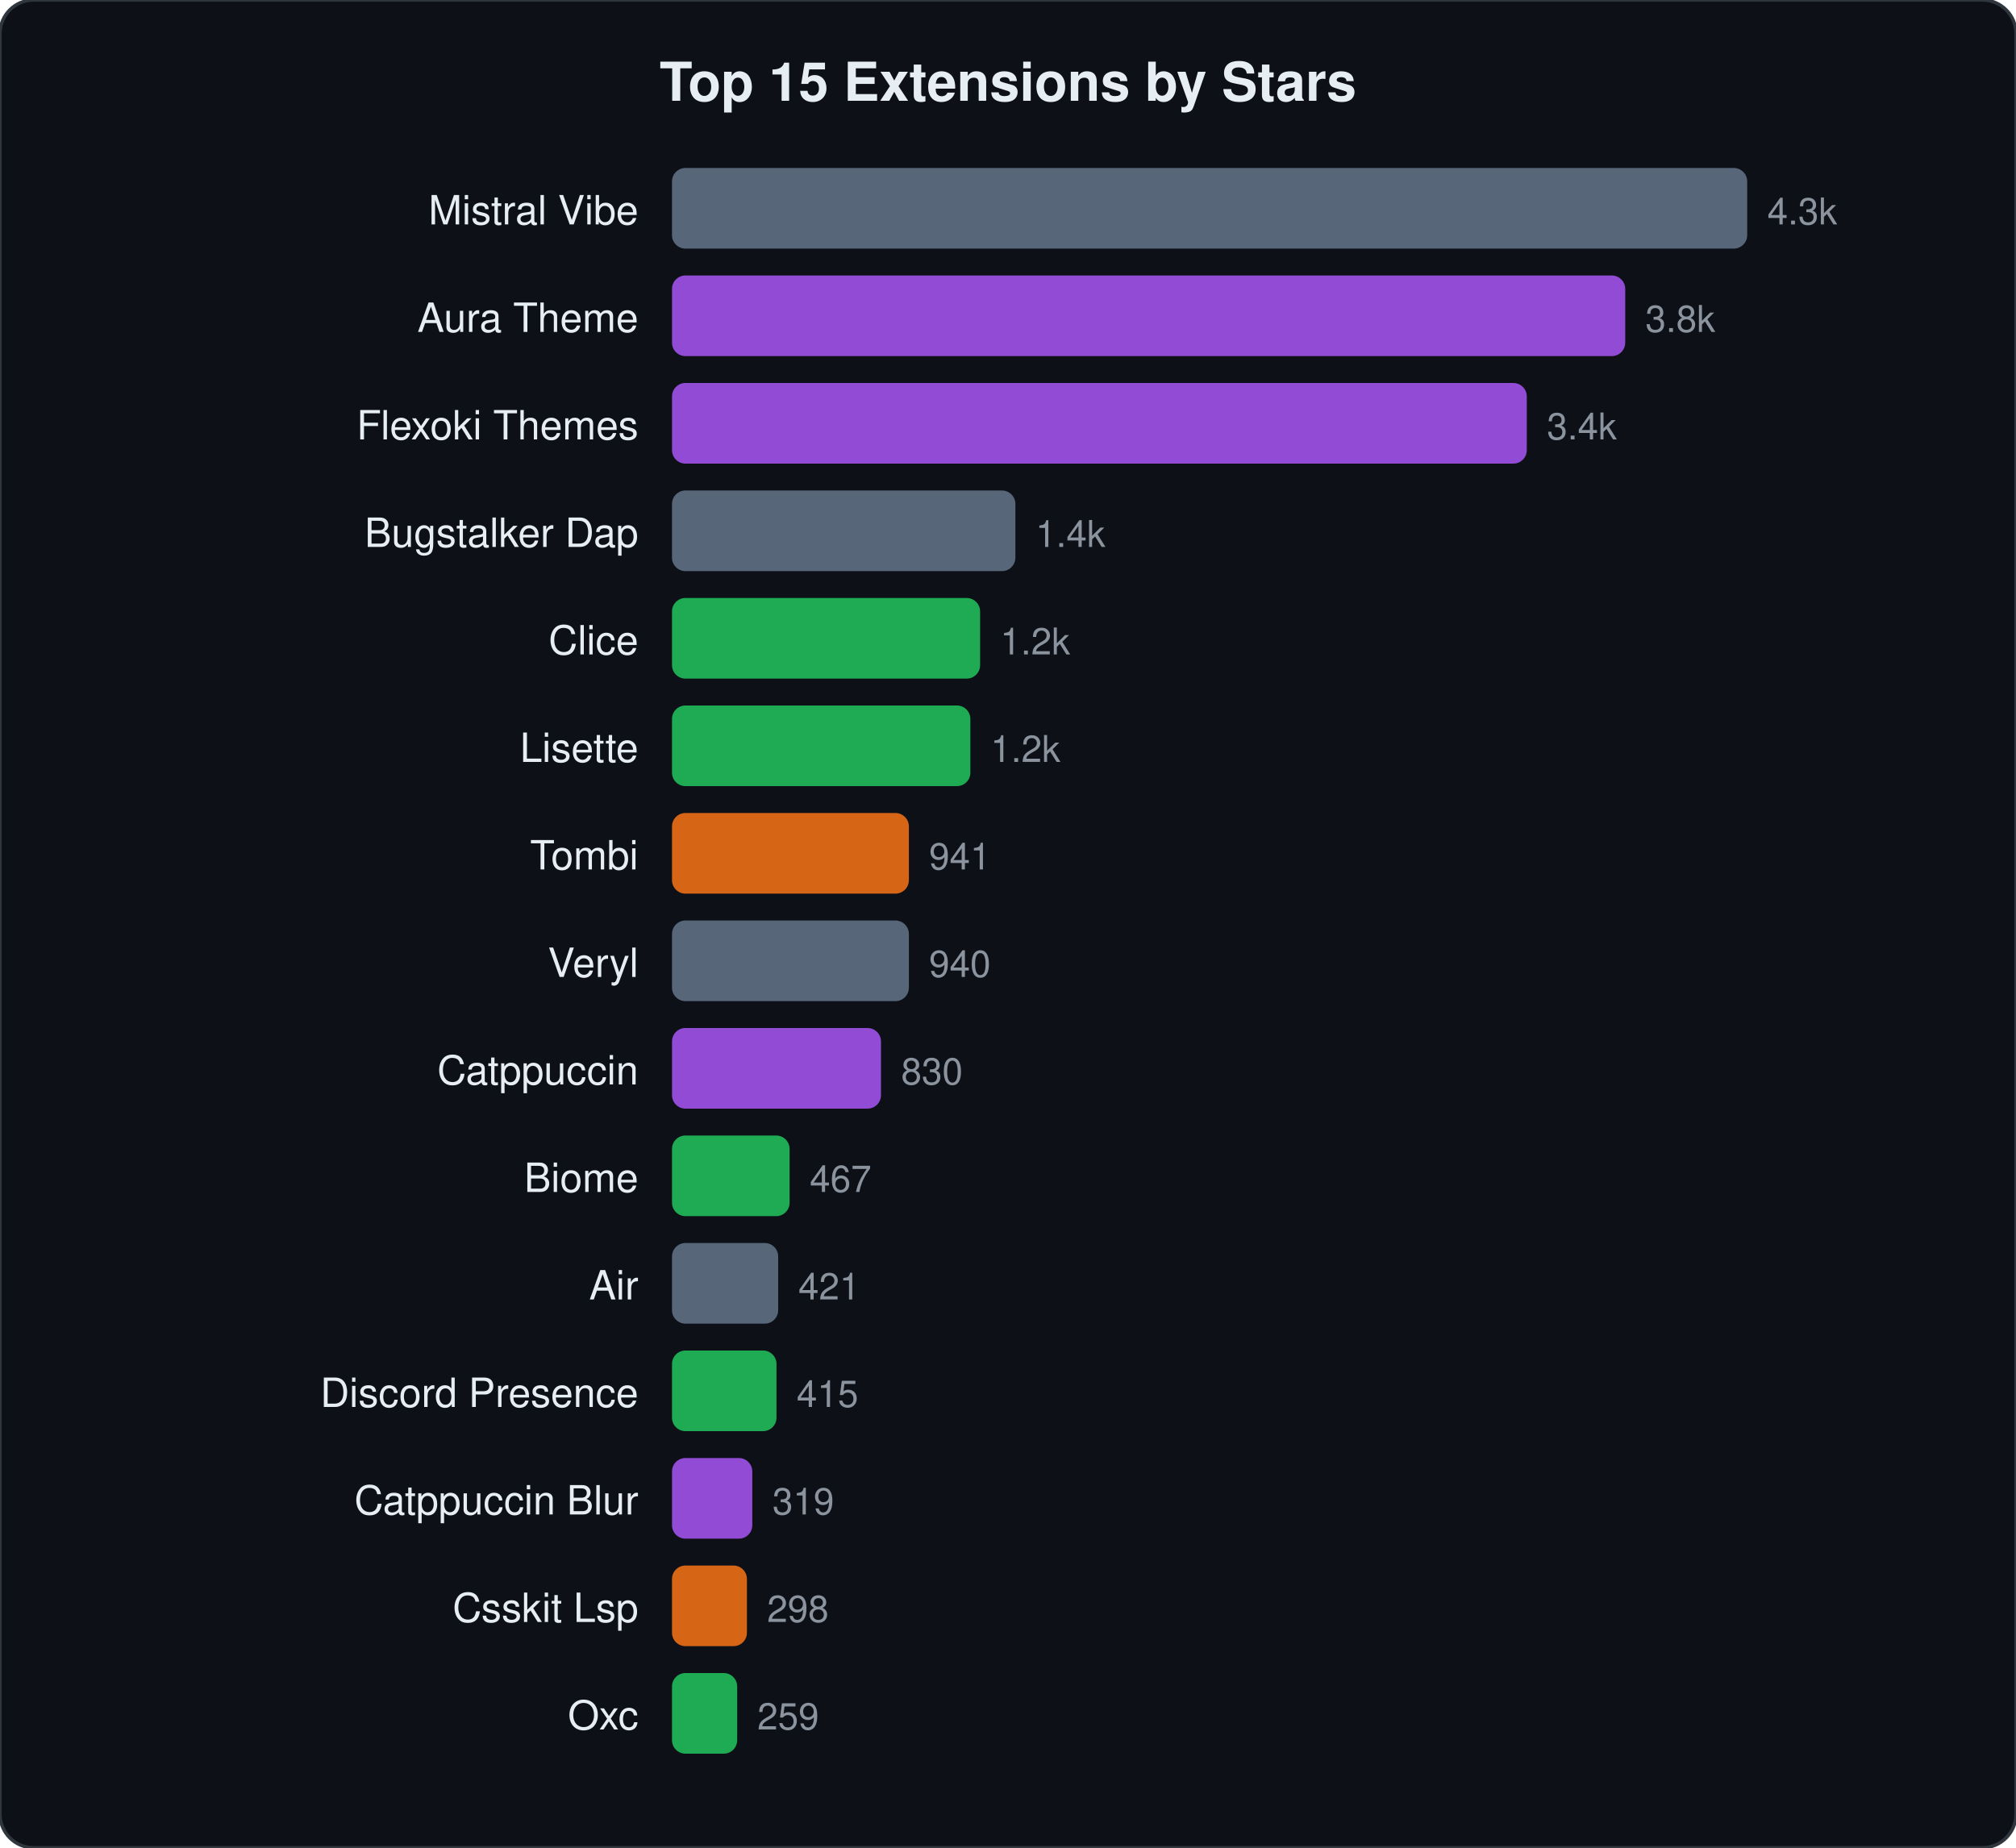
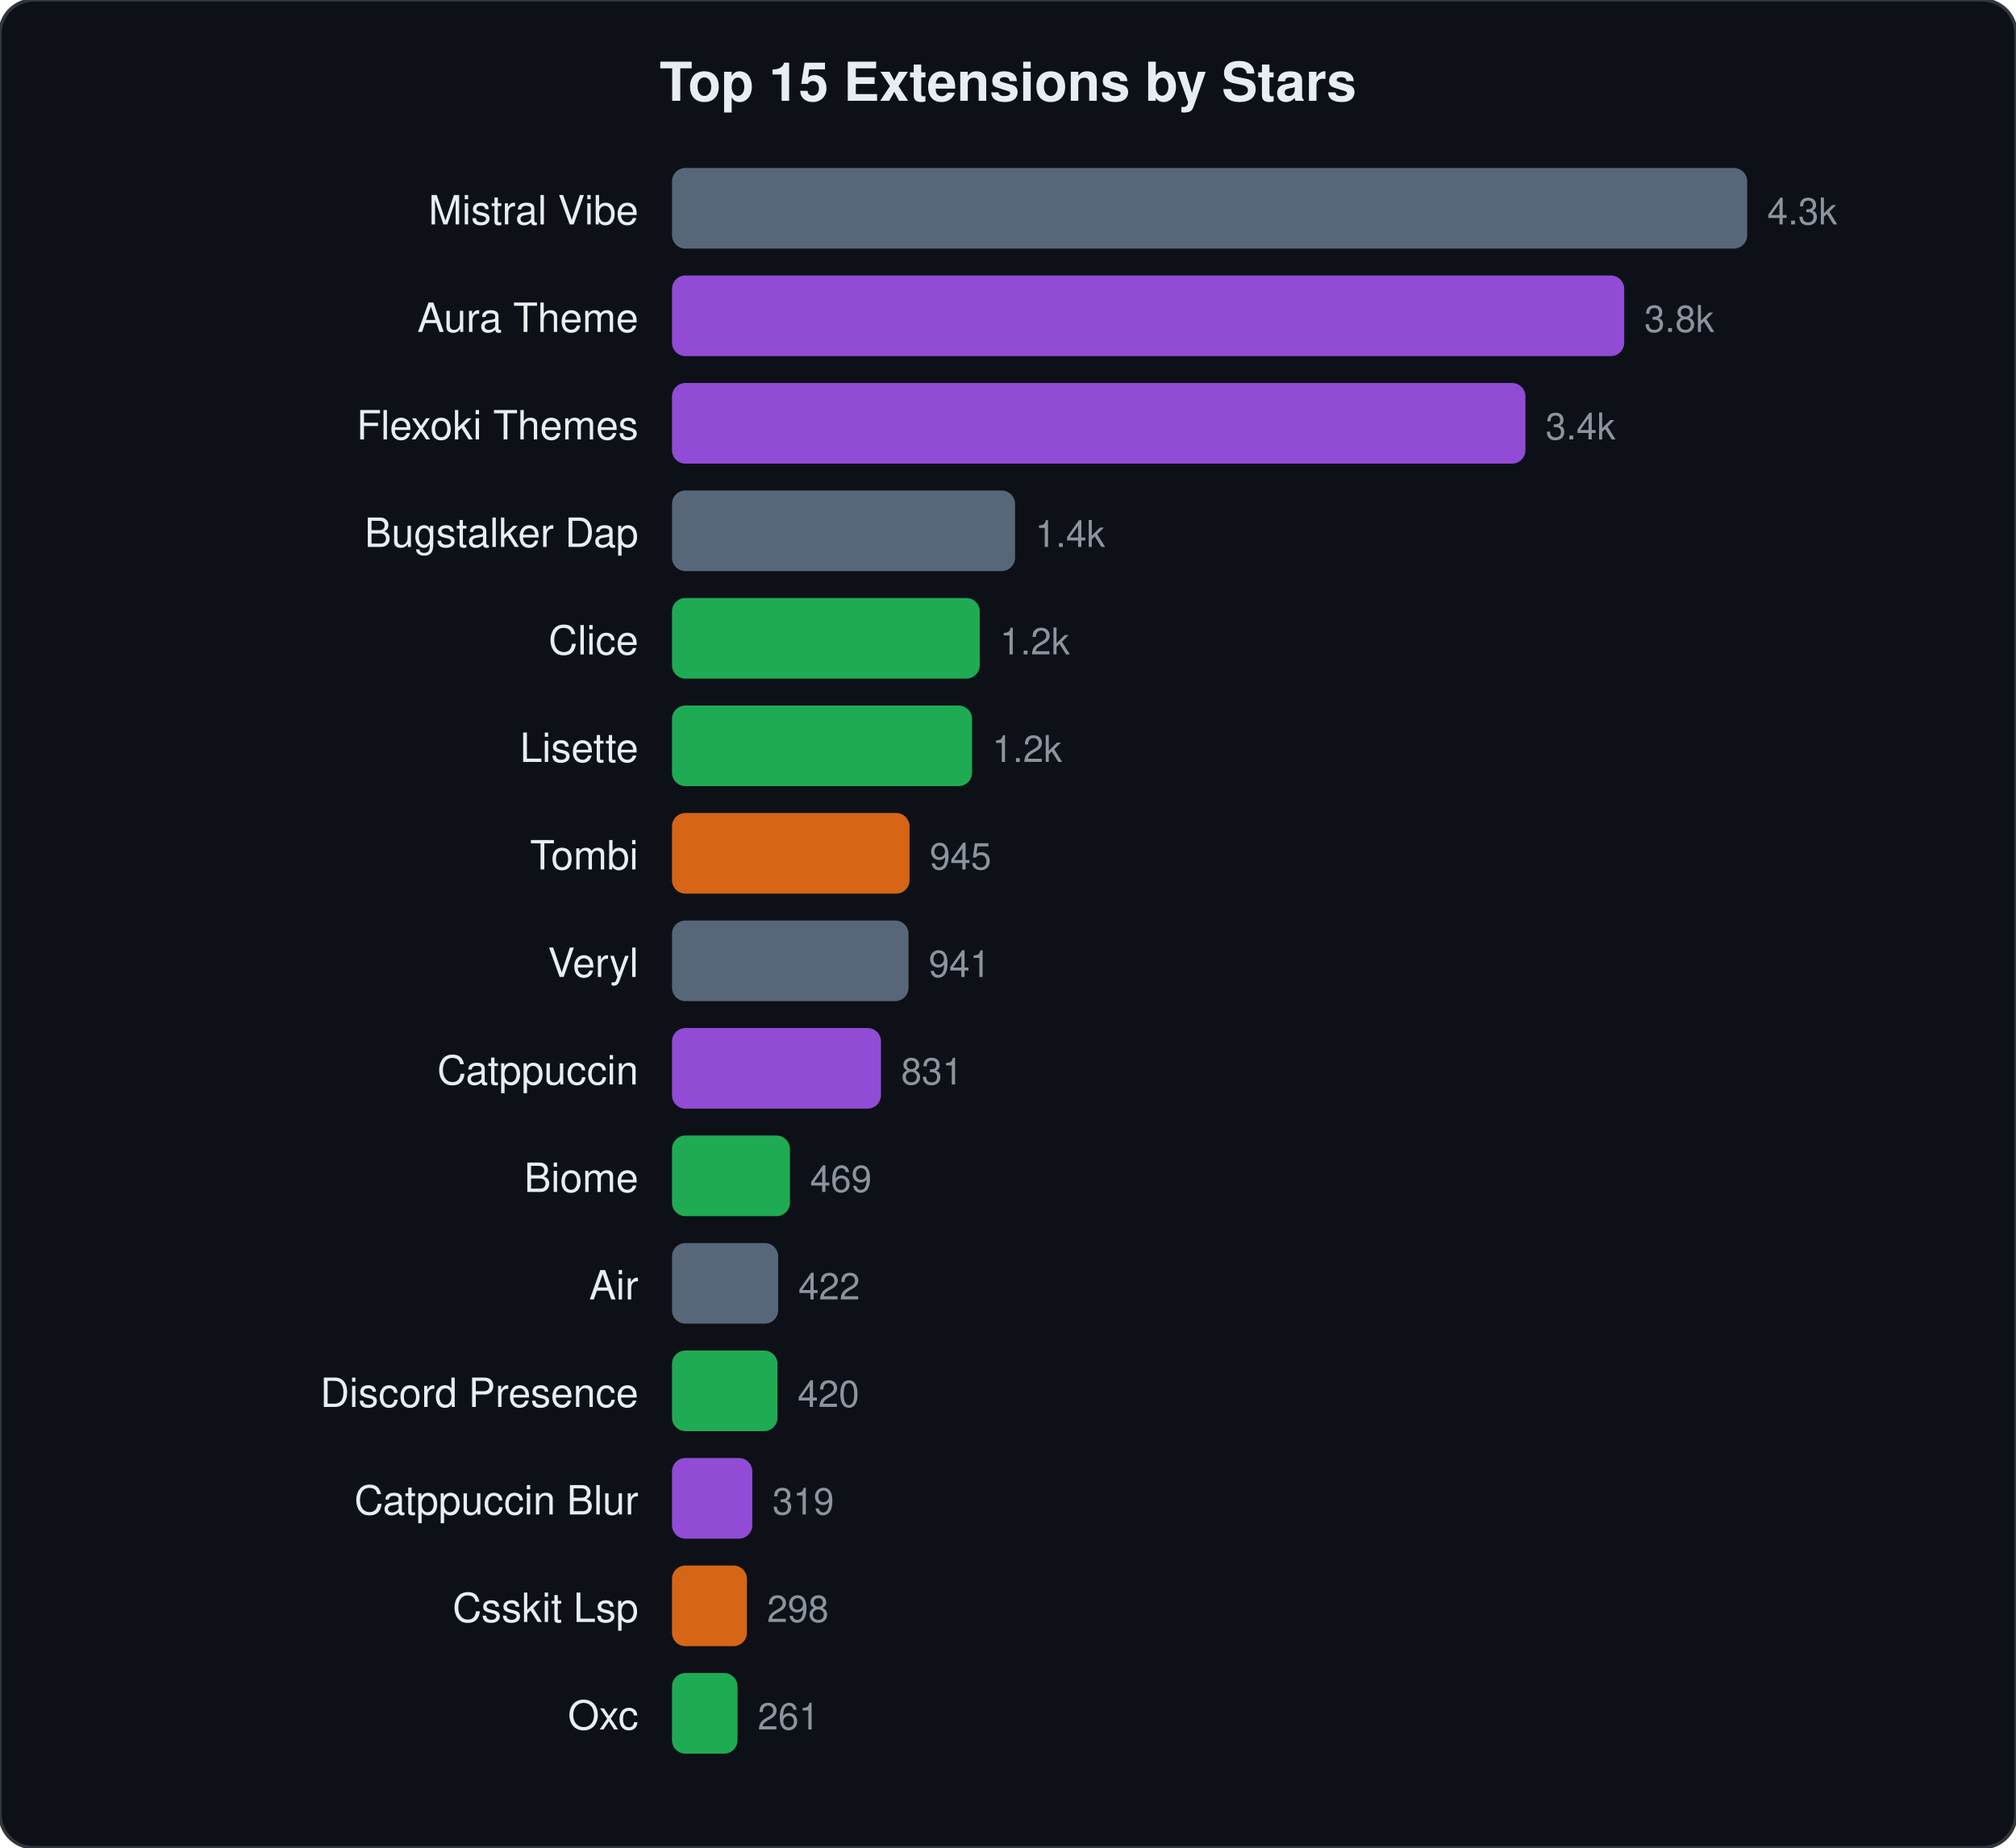
<svg xmlns="http://www.w3.org/2000/svg" viewBox="0 0 600 550" width="600" height="550">
  <style>text{font-family:-apple-system,BlinkMacSystemFont,"Segoe UI",Helvetica,Arial,sans-serif;fill:#e6edf3}.name{font-size:12px}.stars{font-size:11px;fill:#8b949e}.title{font-size:16px;font-weight:600}</style>
  <rect width="600" height="550" rx="10" fill="#0d1117" stroke="#30363d" stroke-width="1" />
  <text x="300" y="30" text-anchor="middle" class="title">Top 15 Extensions by Stars</text>
  <text x="190" y="66.8" text-anchor="end" class="name">Mistral Vibe</text>
  <rect x="200" y="50.0" width="320.0" height="24" rx="4" fill="#64748b" opacity="0.85" />
  <text x="526.0" y="66.8" class="stars">4.3k</text>
  <text x="190" y="98.8" text-anchor="end" class="name">Aura Theme</text>
-   <rect x="200" y="82.0" width="283.7" height="24" rx="4" fill="#a855f7" opacity="0.85" />
-   <text x="489.7" y="98.8" class="stars">3.8k</text>
+   <rect x="200" y="82.0" width="283.4" height="24" rx="4" fill="#a855f7" opacity="0.85" />
+   <text x="489.4" y="98.8" class="stars">3.8k</text>
  <text x="190" y="130.8" text-anchor="end" class="name">Flexoki Themes</text>
-   <rect x="200" y="114.0" width="254.4" height="24" rx="4" fill="#a855f7" opacity="0.85" />
-   <text x="460.4" y="130.8" class="stars">3.4k</text>
+   <rect x="200" y="114.0" width="254.0" height="24" rx="4" fill="#a855f7" opacity="0.85" />
+   <text x="460.0" y="130.8" class="stars">3.4k</text>
  <text x="190" y="162.8" text-anchor="end" class="name">Bugstalker Dap</text>
-   <rect x="200" y="146.0" width="102.2" height="24" rx="4" fill="#64748b" opacity="0.85" />
-   <text x="308.2" y="162.8" class="stars">1.4k</text>
+   <rect x="200" y="146.0" width="102.1" height="24" rx="4" fill="#64748b" opacity="0.85" />
+   <text x="308.1" y="162.8" class="stars">1.4k</text>
  <text x="190" y="194.8" text-anchor="end" class="name">Clice</text>
-   <rect x="200" y="178.0" width="91.7" height="24" rx="4" fill="#22c55e" opacity="0.85" />
-   <text x="297.7" y="194.8" class="stars">1.2k</text>
+   <rect x="200" y="178.0" width="91.6" height="24" rx="4" fill="#22c55e" opacity="0.85" />
+   <text x="297.6" y="194.8" class="stars">1.2k</text>
  <text x="190" y="226.8" text-anchor="end" class="name">Lisette</text>
-   <rect x="200" y="210.0" width="88.8" height="24" rx="4" fill="#22c55e" opacity="0.85" />
-   <text x="294.8" y="226.8" class="stars">1.2k</text>
+   <rect x="200" y="210.0" width="89.3" height="24" rx="4" fill="#22c55e" opacity="0.85" />
+   <text x="295.3" y="226.8" class="stars">1.2k</text>
  <text x="190" y="258.8" text-anchor="end" class="name">Tombi</text>
-   <rect x="200" y="242.0" width="70.5" height="24" rx="4" fill="#f97316" opacity="0.85" />
-   <text x="276.5" y="258.8" class="stars">941</text>
+   <rect x="200" y="242.0" width="70.7" height="24" rx="4" fill="#f97316" opacity="0.85" />
+   <text x="276.7" y="258.8" class="stars">945</text>
  <text x="190" y="290.8" text-anchor="end" class="name">Veryl</text>
-   <rect x="200" y="274.0" width="70.5" height="24" rx="4" fill="#64748b" opacity="0.85" />
-   <text x="276.5" y="290.8" class="stars">940</text>
+   <rect x="200" y="274.0" width="70.4" height="24" rx="4" fill="#64748b" opacity="0.85" />
+   <text x="276.4" y="290.8" class="stars">941</text>
  <text x="190" y="322.8" text-anchor="end" class="name">Catppuccin</text>
  <rect x="200" y="306.0" width="62.2" height="24" rx="4" fill="#a855f7" opacity="0.85" />
-   <text x="268.2" y="322.8" class="stars">830</text>
+   <text x="268.2" y="322.8" class="stars">831</text>
  <text x="190" y="354.8" text-anchor="end" class="name">Biome</text>
-   <rect x="200" y="338.0" width="35.0" height="24" rx="4" fill="#22c55e" opacity="0.85" />
-   <text x="241.0" y="354.8" class="stars">467</text>
+   <rect x="200" y="338.0" width="35.1" height="24" rx="4" fill="#22c55e" opacity="0.85" />
+   <text x="241.1" y="354.8" class="stars">469</text>
  <text x="190" y="386.8" text-anchor="end" class="name">Air</text>
  <rect x="200" y="370.0" width="31.6" height="24" rx="4" fill="#64748b" opacity="0.85" />
-   <text x="237.6" y="386.8" class="stars">421</text>
+   <text x="237.6" y="386.8" class="stars">422</text>
  <text x="190" y="418.8" text-anchor="end" class="name">Discord Presence</text>
-   <rect x="200" y="402.0" width="31.1" height="24" rx="4" fill="#22c55e" opacity="0.85" />
-   <text x="237.1" y="418.8" class="stars">415</text>
+   <rect x="200" y="402.0" width="31.4" height="24" rx="4" fill="#22c55e" opacity="0.85" />
+   <text x="237.4" y="418.8" class="stars">420</text>
  <text x="190" y="450.8" text-anchor="end" class="name">Catppuccin Blur</text>
  <rect x="200" y="434.0" width="23.9" height="24" rx="4" fill="#a855f7" opacity="0.85" />
  <text x="229.9" y="450.8" class="stars">319</text>
  <text x="190" y="482.8" text-anchor="end" class="name">Csskit Lsp</text>
  <rect x="200" y="466.0" width="22.3" height="24" rx="4" fill="#f97316" opacity="0.85" />
  <text x="228.3" y="482.8" class="stars">298</text>
  <text x="190" y="514.8" text-anchor="end" class="name">Oxc</text>
-   <rect x="200" y="498.0" width="19.4" height="24" rx="4" fill="#22c55e" opacity="0.85" />
-   <text x="225.4" y="514.8" class="stars">259</text>
+   <rect x="200" y="498.0" width="19.5" height="24" rx="4" fill="#22c55e" opacity="0.85" />
+   <text x="225.5" y="514.8" class="stars">261</text>
</svg>
